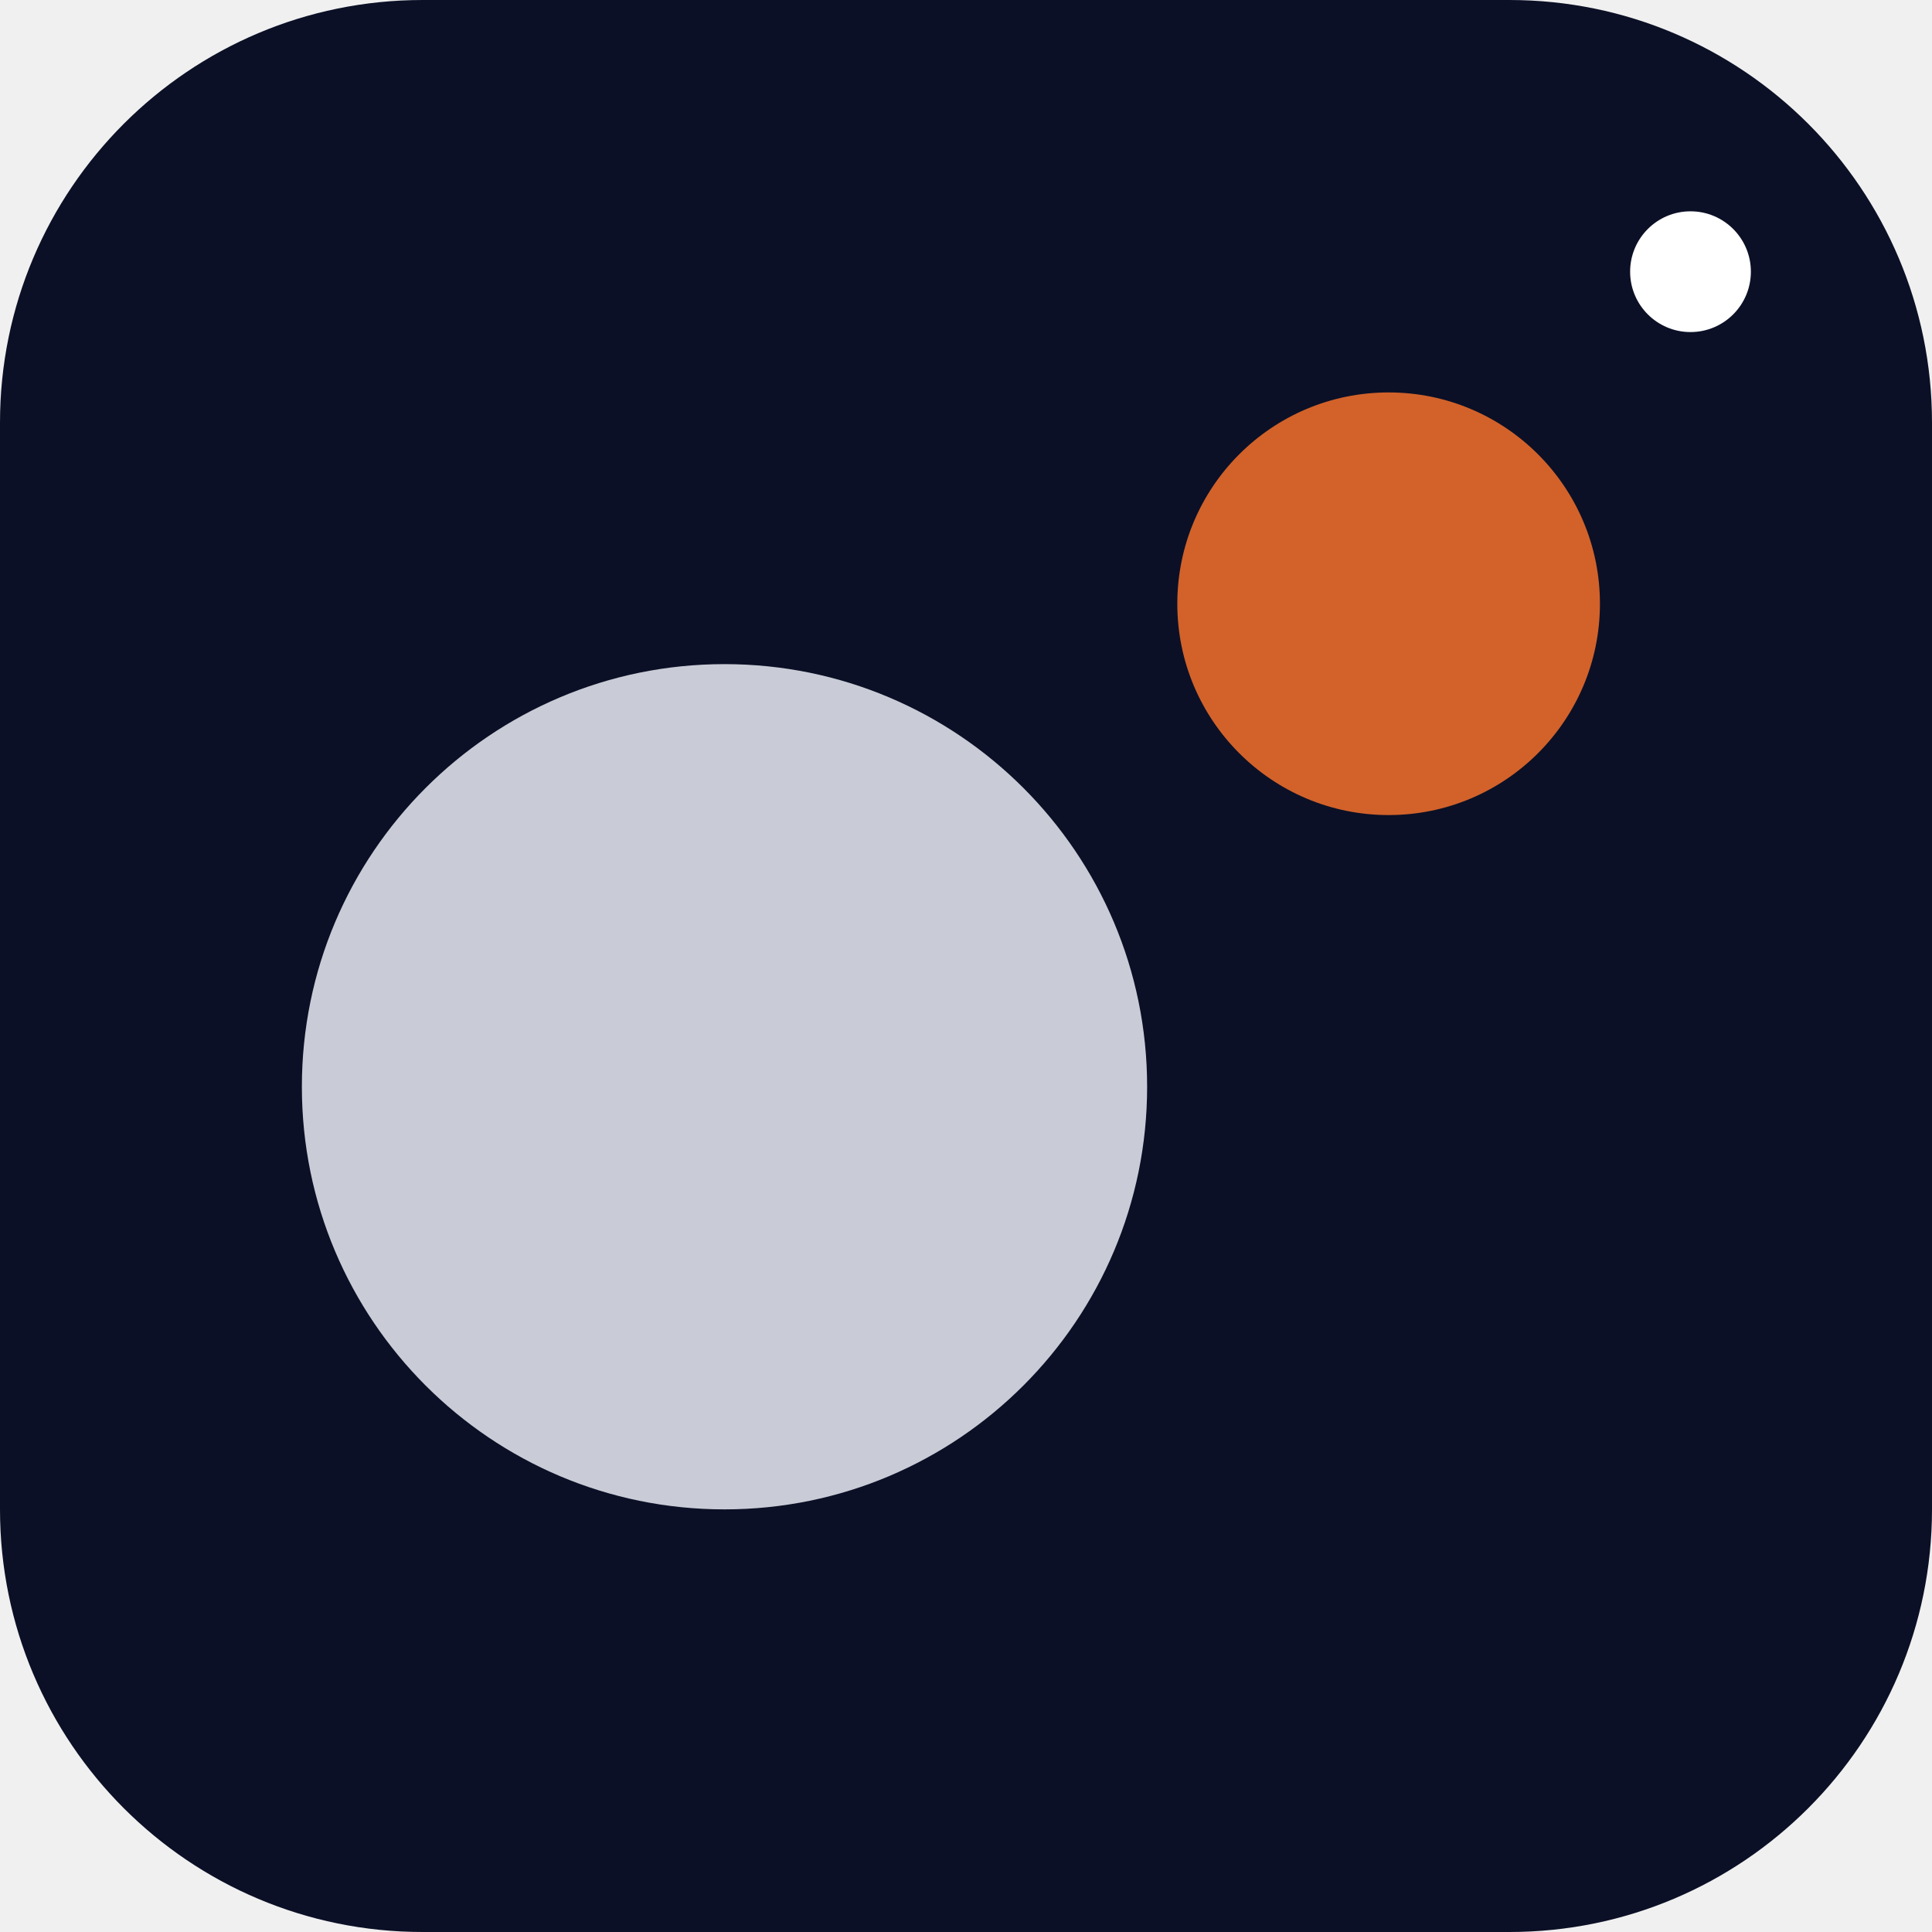
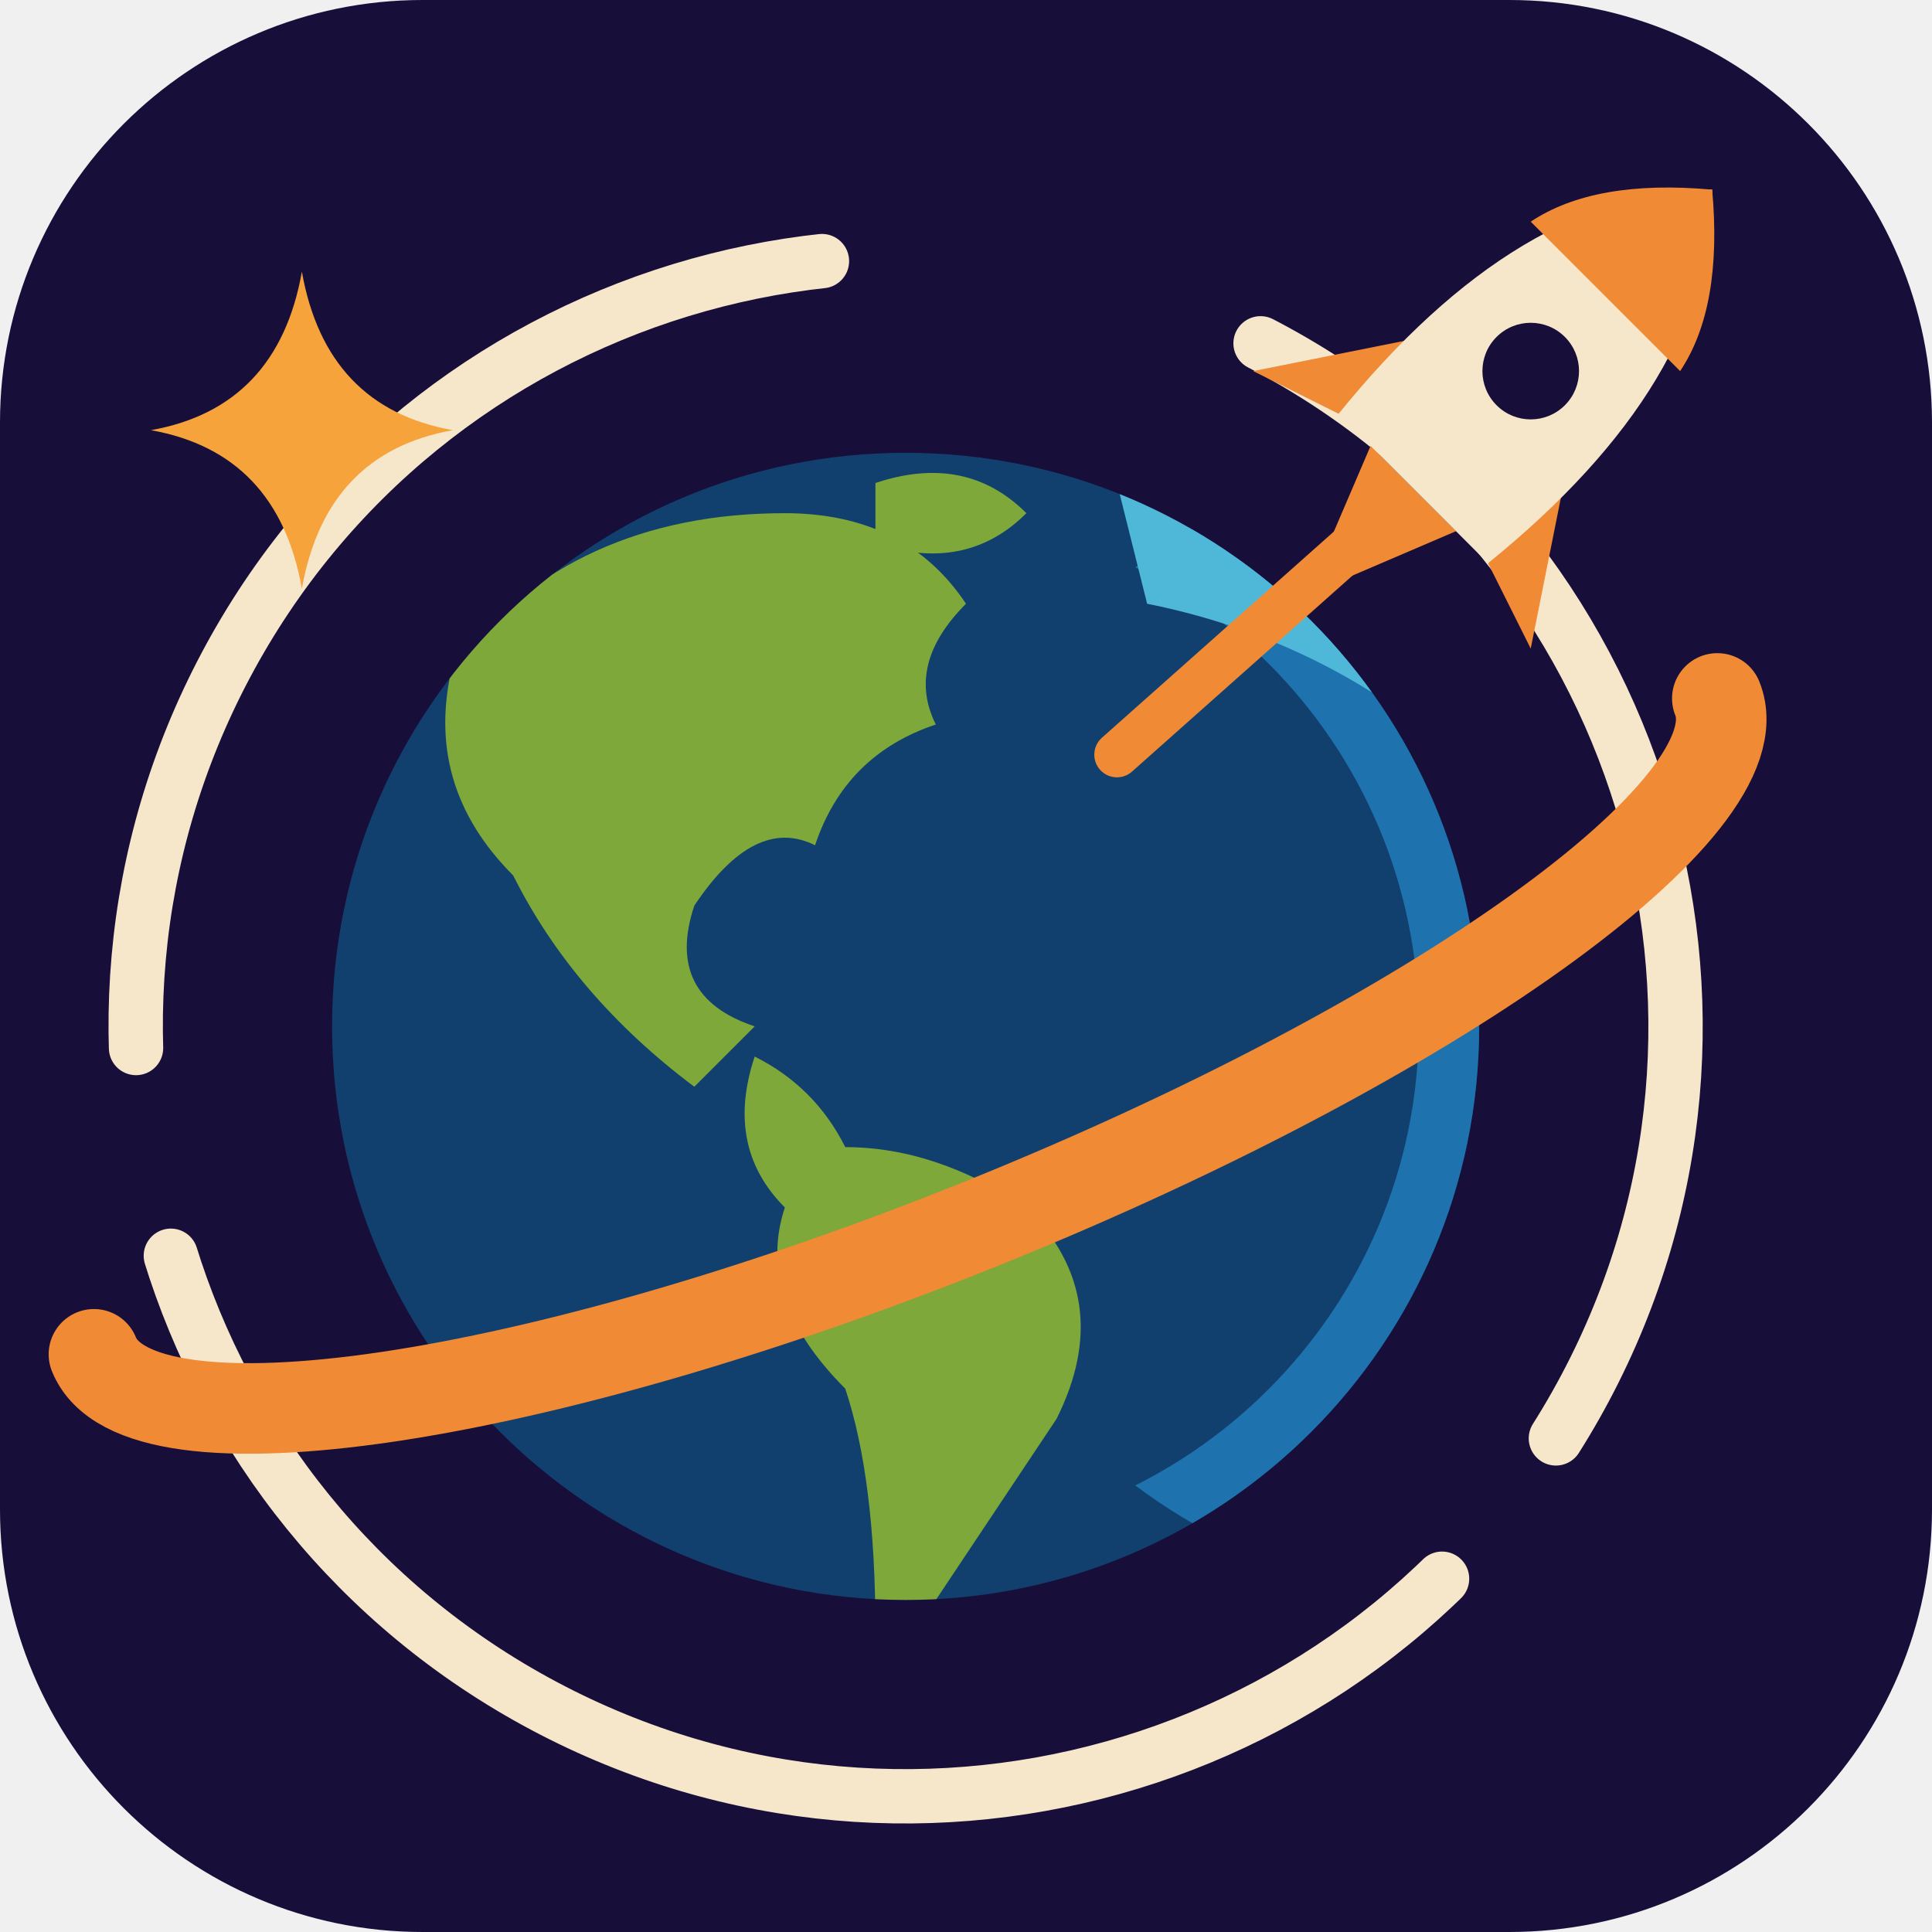
- <svg xmlns="http://www.w3.org/2000/svg" viewBox="0 0 64 64">
-   <rect width="64" height="64" rx="14" fill="#0B1026" />
-   <circle cx="24" cy="36" r="14" fill="#C9CCD6" />
-   <circle cx="46" cy="20" r="7" fill="#D2622A" />
-   <circle cx="56" cy="9" r="2" fill="#FFF" />
+ <svg xmlns="http://www.w3.org/2000/svg" viewBox="0 0 128 128">
+   <defs>
+     <clipPath id="et-globo-fav">
+       <circle cx="60" cy="68" r="38" />
+     </clipPath>
+   </defs>
+   <rect width="128" height="128" rx="28" fill="#170E3A" />
+   <circle cx="60" cy="68" r="51" fill="none" stroke="#F6E7CB" stroke-width="3.6" stroke-linecap="round" stroke-dasharray="84 12 104 14 76 30" transform="rotate(-62 60 68)" />
+   <circle cx="60" cy="68" r="38" fill="#12406E" />
+   <g clip-path="url(#et-globo-fav)">
+     <path d="M84 30 A38 38 0 0 1 84 106 A44 44 0 0 0 84 30 Z" fill="#1F78B4" />
+     <circle cx="98" cy="68" r="38" fill="#1F78B4" opacity=".9" />
+     <circle cx="60" cy="68" r="34" fill="#12406E" />
+     <path d="M74 32 Q88 36 94 48 Q86 42 76 40 Z" fill="#4FB8D8" />
+     <path d="M30 44 Q38 34 52 34 Q60 34 64 40 Q60 44 62 48 Q56 50 54 56 Q50 54 46 60 Q44 66 50 68 L46 72 Q38 66 34 58 Q28 52 30 44 Z" fill="#7FA83A" />
+     <path d="M58 32 Q64 30 68 34 Q64 38 58 36 Z" fill="#7FA83A" />
+     <path d="M50 70 Q54 72 56 76 Q62 76 68 80 Q74 86 70 94 Q66 100 62 106 L58 108 Q58 98 56 92 Q50 86 52 80 Q48 76 50 70 Z" fill="#7FA83A" />
+   </g>
+   <path d="M2 68 A58 14 0 0 0 118 68" fill="none" stroke="#F08A35" stroke-width="6" stroke-linecap="round" transform="rotate(-22 60 68)" />
+   <path d="M74 50 L92 34" stroke="#F08A35" stroke-width="3" stroke-linecap="round" />
+   <g transform="translate(100 26) rotate(45)">
+     <path d="M-4 9 L0 19 L4 9 Z" fill="#F08A35" />
+     <path d="M-7 2 L-13 11 L-7 9 Z M7 2 L13 11 L7 9 Z" fill="#F08A35" />
+     <path d="M0 -19 Q9 -10 7 9 H-7 Q-9 -10 0 -19 Z" fill="#F6E7CB" />
+     <path d="M0 -19 Q6 -14 7 -9 H-7 Q-6 -14 0 -19 Z" fill="#F08A35" />
+     <circle cx="0" cy="-2" r="3.2" fill="#170E3A" />
+   </g>
+   <path d="M20 18 Q21.6 27 30 28.5 Q21.6 30 20 39 Q18.4 30 10 28.5 Q18.4 27 20 18 Z" fill="#F5A33A" />
</svg>
